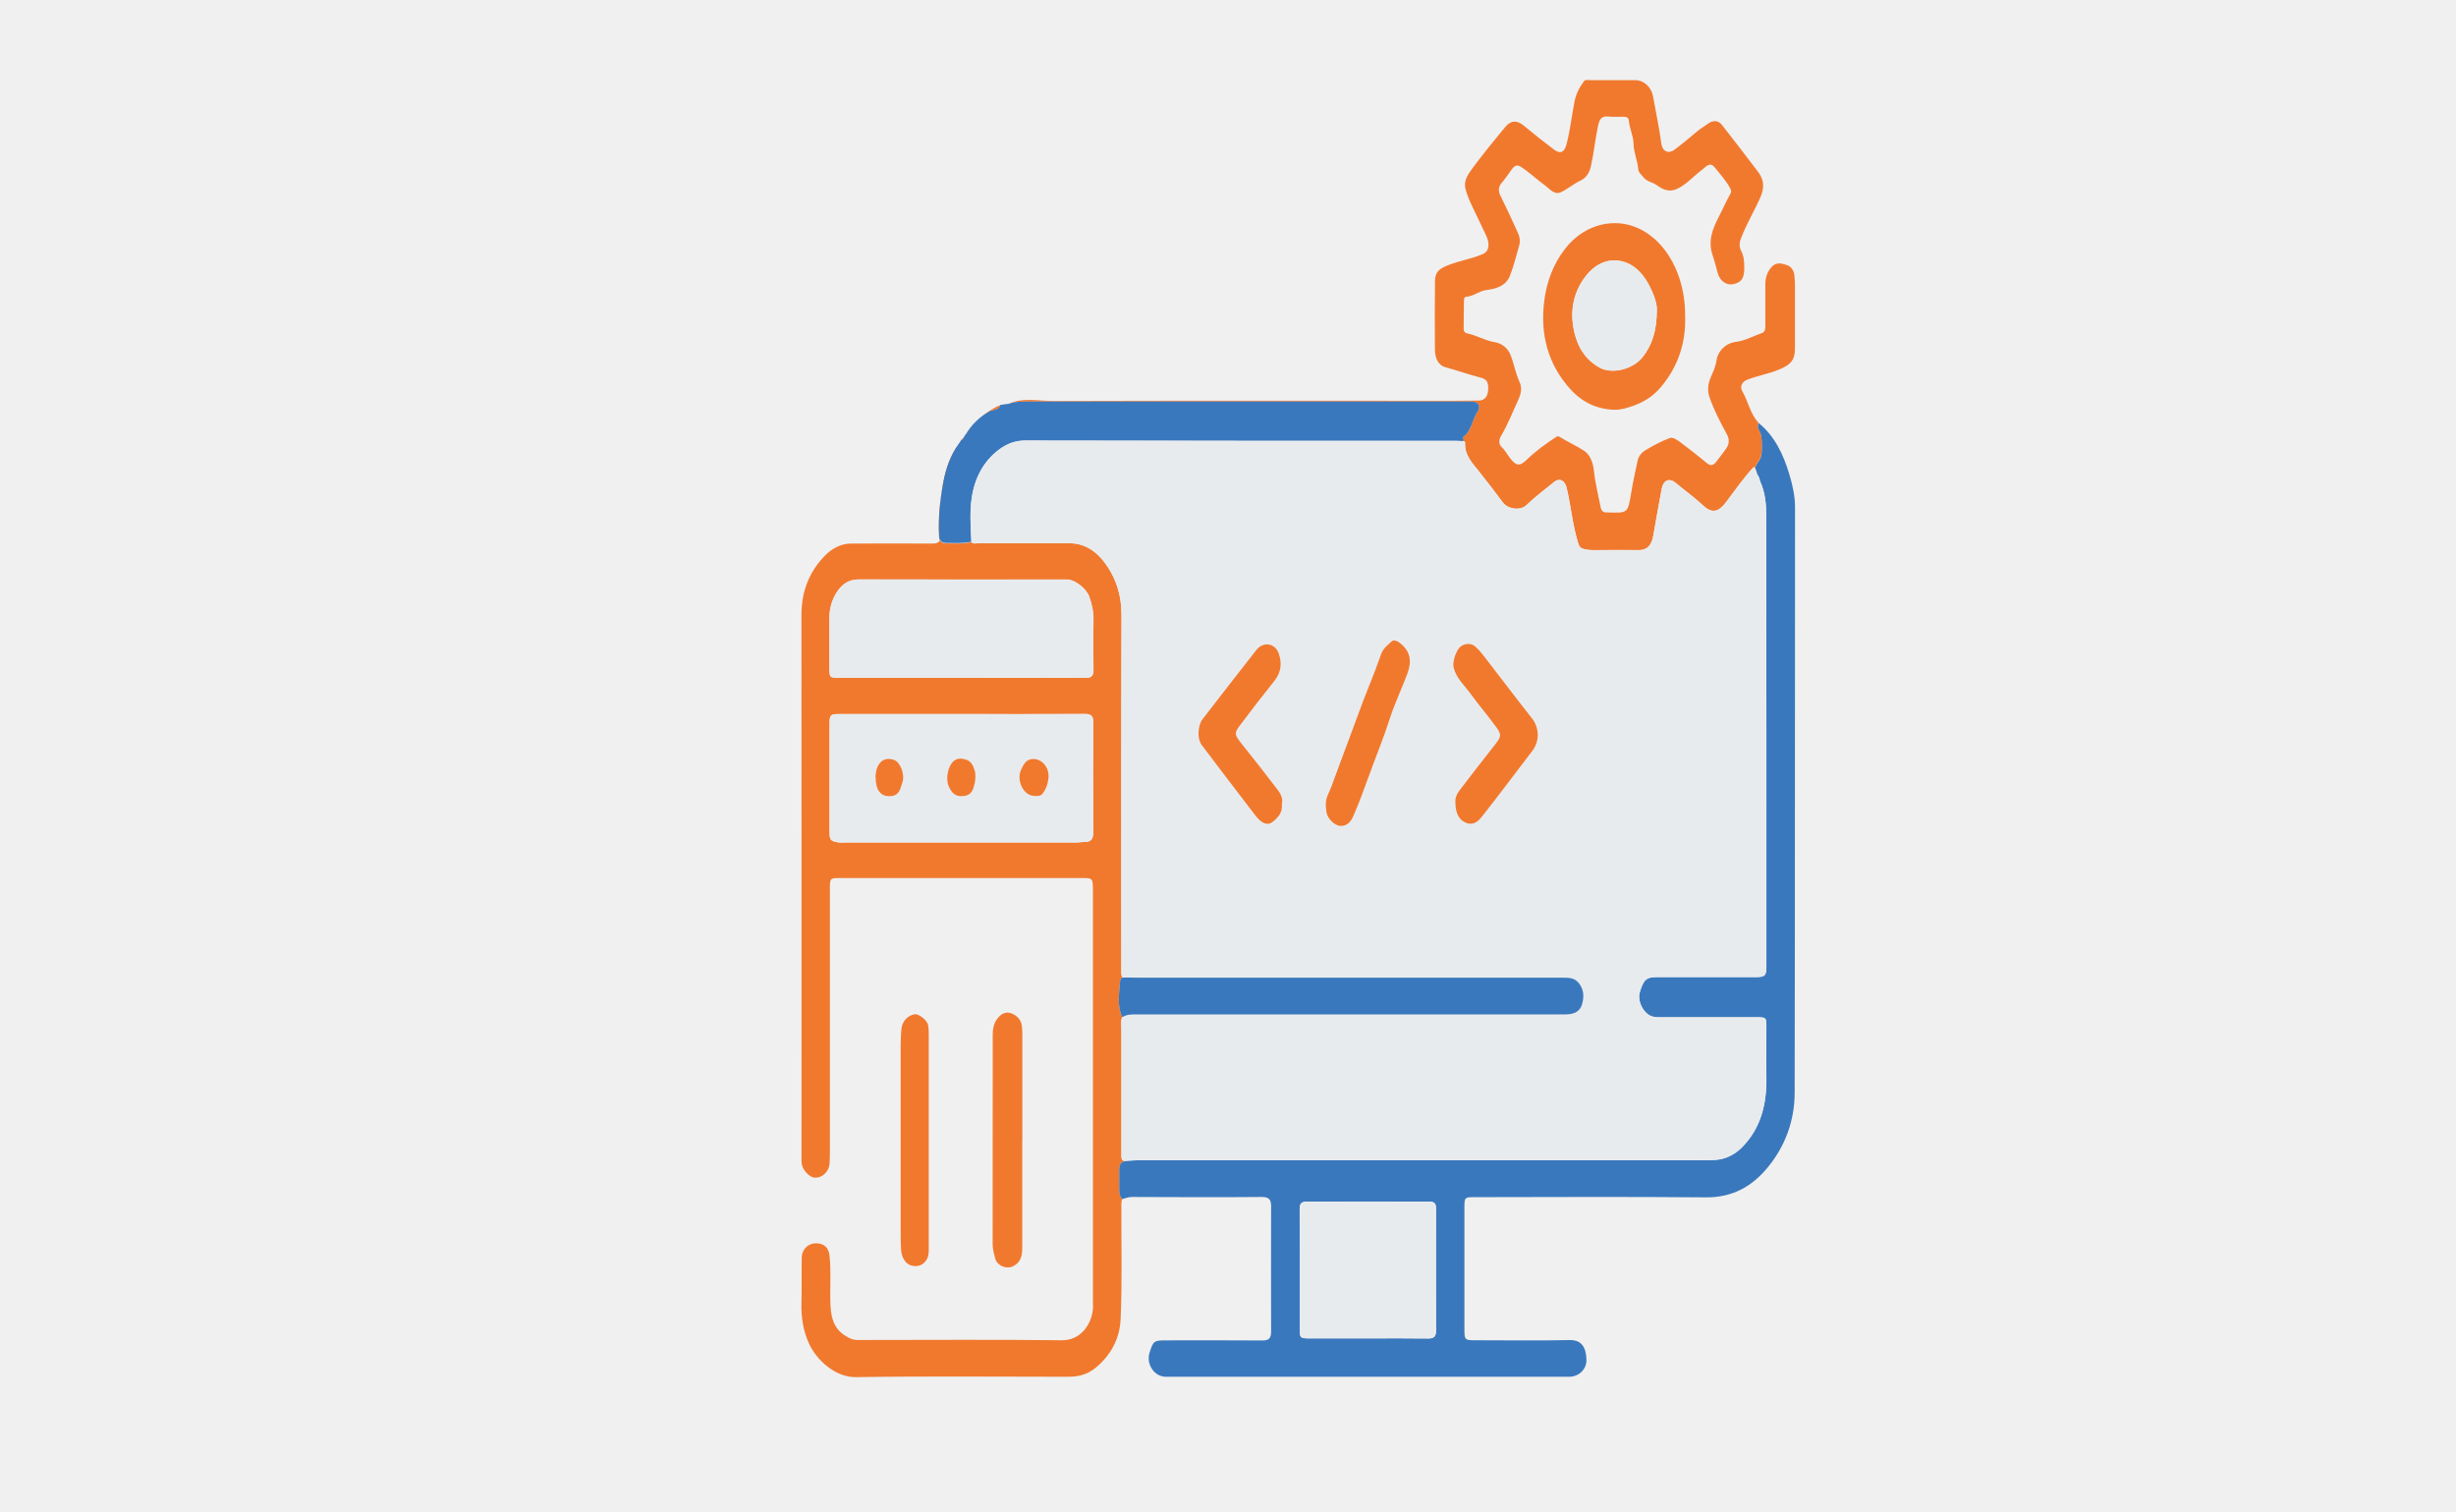
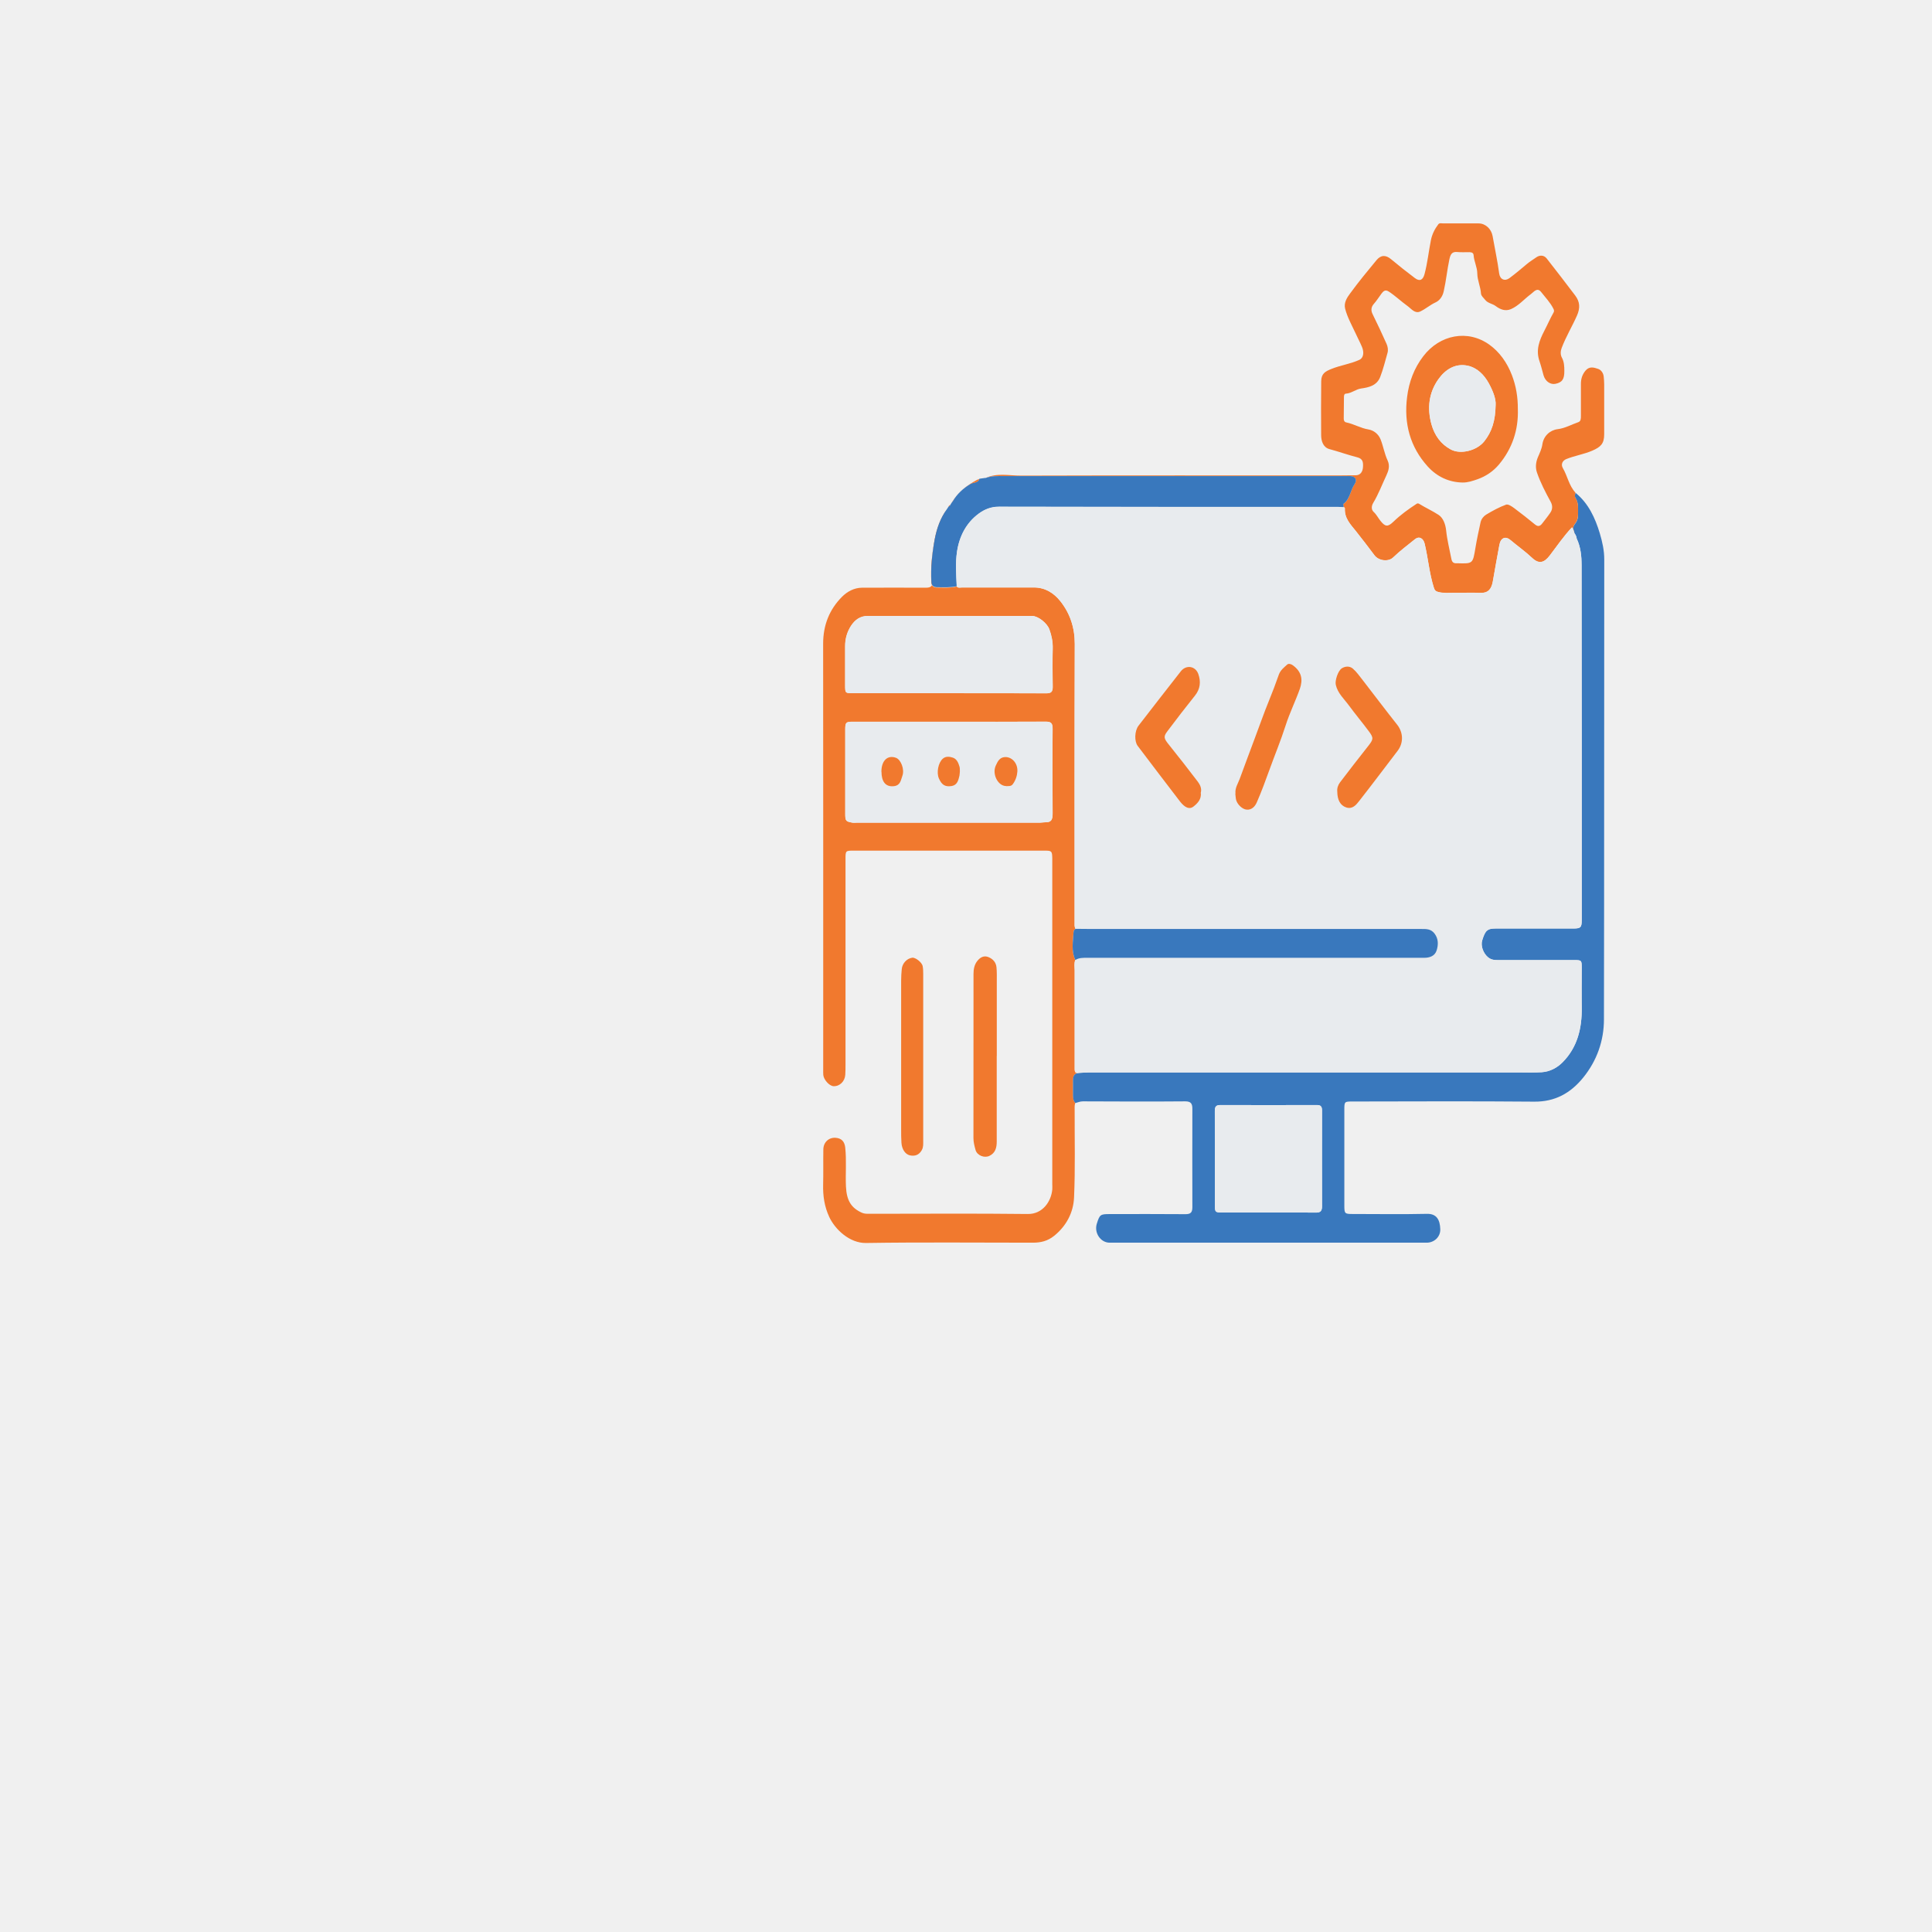
- <svg xmlns="http://www.w3.org/2000/svg" width="65" height="40" viewBox="0 0 65 40" fill="none">
-   <g id="Desktop App icon" clip-path="url(#clip0_438_924)">
+ <svg xmlns="http://www.w3.org/2000/svg" width="48" height="48" viewBox="0 0 48 48" fill="none">
+   <g id="Desktop App icon" transform="scale(0.738,0.738) translate(6.5,5.4)">
    <path id="Vector" d="M29.698 31.73C29.67 31.814 29.678 31.902 29.678 31.989C29.675 32.962 29.701 33.938 29.658 34.911C29.635 35.424 29.4 35.869 28.991 36.202C28.768 36.382 28.536 36.435 28.27 36.435C26.397 36.435 24.524 36.416 22.651 36.445C22.108 36.453 21.613 35.993 21.416 35.567C21.254 35.218 21.201 34.858 21.211 34.478C21.221 34.081 21.211 33.684 21.218 33.287C21.224 33.049 21.405 32.888 21.63 32.904C21.823 32.917 21.931 33.023 21.954 33.227C22.002 33.666 21.959 34.107 21.979 34.546C22.002 35.017 22.154 35.266 22.523 35.43C22.604 35.464 22.684 35.462 22.768 35.462C24.547 35.462 26.324 35.448 28.103 35.469C28.599 35.475 28.889 35.049 28.925 34.642C28.93 34.586 28.925 34.531 28.925 34.475C28.925 30.846 28.925 27.215 28.925 23.586C28.925 23.555 28.925 23.526 28.925 23.494C28.92 23.256 28.905 23.237 28.68 23.237C27.75 23.237 26.819 23.237 25.887 23.237C24.666 23.237 23.445 23.237 22.224 23.237C21.972 23.237 21.964 23.242 21.964 23.507C21.964 25.816 21.964 28.122 21.964 30.431C21.964 30.55 21.964 30.666 21.956 30.785C21.941 31.008 21.764 31.177 21.56 31.166C21.423 31.161 21.231 30.952 21.216 30.788C21.211 30.727 21.213 30.664 21.213 30.603C21.213 25.826 21.216 21.047 21.211 16.271C21.211 15.641 21.423 15.118 21.845 14.692C22.022 14.515 22.252 14.388 22.518 14.385C23.235 14.385 23.953 14.38 24.669 14.385C24.838 14.385 24.901 14.335 24.896 14.155C24.888 13.771 24.855 13.385 24.931 13.01C24.972 12.809 25.012 12.6 25.083 12.399C25.161 12.174 25.25 11.96 25.371 11.756C25.154 12.052 25.035 12.399 24.967 12.753C24.876 13.229 24.825 13.716 24.853 14.205C24.861 14.348 24.947 14.38 25.055 14.38C25.273 14.38 25.492 14.398 25.707 14.345C25.76 14.404 25.831 14.377 25.892 14.377C26.698 14.377 27.504 14.377 28.308 14.377C28.682 14.377 28.978 14.56 29.203 14.845C29.524 15.255 29.683 15.729 29.683 16.276C29.673 19.402 29.678 22.526 29.678 25.652C29.678 25.726 29.668 25.803 29.708 25.869C29.66 25.893 29.643 25.94 29.64 25.99C29.622 26.302 29.559 26.617 29.701 26.919C29.655 27.032 29.68 27.151 29.68 27.268C29.68 28.355 29.68 29.442 29.68 30.529C29.68 30.635 29.665 30.754 29.83 30.719C29.691 30.722 29.628 30.807 29.625 30.944C29.622 31.098 29.625 31.251 29.625 31.404C29.625 31.518 29.617 31.637 29.701 31.73H29.698ZM25.452 18.897C24.368 18.897 23.283 18.897 22.199 18.897C21.979 18.897 21.954 18.924 21.954 19.156C21.954 20.101 21.954 21.042 21.954 21.986C21.954 22.24 21.969 22.256 22.204 22.296C22.245 22.304 22.288 22.296 22.328 22.296C24.385 22.296 26.443 22.296 28.498 22.296C28.561 22.296 28.629 22.28 28.69 22.282C28.93 22.288 28.937 22.14 28.935 21.947C28.93 21.01 28.927 20.074 28.935 19.135C28.935 18.945 28.879 18.892 28.702 18.894C27.618 18.902 26.534 18.897 25.45 18.897H25.452ZM25.457 17.937C26.549 17.937 27.638 17.937 28.73 17.94C28.887 17.94 28.94 17.884 28.937 17.723C28.932 17.294 28.927 16.866 28.937 16.437C28.945 16.207 28.899 15.996 28.824 15.787C28.748 15.575 28.442 15.337 28.247 15.337C26.405 15.337 24.56 15.337 22.717 15.335C22.457 15.335 22.282 15.464 22.146 15.67C22.015 15.874 21.949 16.102 21.949 16.35C21.949 16.792 21.949 17.231 21.949 17.672C21.949 17.929 21.956 17.937 22.197 17.937C23.281 17.937 24.365 17.937 25.452 17.937H25.457Z" fill="#F1792E" />
    <path id="Vector_2" d="M29.698 31.73C29.615 31.637 29.622 31.518 29.622 31.404C29.622 31.251 29.62 31.098 29.622 30.944C29.625 30.807 29.688 30.725 29.827 30.719C29.941 30.714 30.052 30.703 30.163 30.703C34.993 30.703 39.826 30.703 44.656 30.703C44.904 30.703 45.154 30.711 45.402 30.696C45.672 30.677 45.917 30.55 46.104 30.362C46.6 29.863 46.759 29.222 46.749 28.521C46.741 28.075 46.749 27.628 46.749 27.181C46.749 26.929 46.741 26.921 46.499 26.921C45.639 26.921 44.78 26.921 43.92 26.921C43.794 26.921 43.688 26.911 43.582 26.816C43.438 26.689 43.342 26.448 43.397 26.263C43.498 25.924 43.572 25.858 43.855 25.858C44.727 25.858 45.596 25.858 46.468 25.858C46.713 25.858 46.749 25.821 46.749 25.573C46.749 21.59 46.751 17.606 46.744 13.623C46.744 13.325 46.713 13.018 46.582 12.737H46.58C46.572 12.669 46.547 12.608 46.506 12.555C46.428 12.441 46.451 12.327 46.526 12.23C46.605 12.132 46.627 12.026 46.625 11.904C46.622 11.719 46.648 11.534 46.539 11.367C46.504 11.312 46.524 11.248 46.536 11.188C46.971 11.537 47.201 12.034 47.358 12.557C47.441 12.838 47.51 13.134 47.507 13.444C47.502 18.601 47.507 23.756 47.497 28.913C47.497 29.64 47.259 30.307 46.802 30.873C46.37 31.407 45.844 31.693 45.151 31.687C43.107 31.669 41.062 31.679 39.015 31.682C38.764 31.682 38.757 31.69 38.757 31.954C38.757 33.034 38.757 34.113 38.757 35.194C38.757 35.451 38.775 35.469 39.02 35.469C39.861 35.469 40.703 35.483 41.545 35.464C41.848 35.459 41.979 35.644 41.987 35.988C41.992 36.236 41.787 36.435 41.527 36.435C38.421 36.435 35.314 36.435 32.208 36.435C31.758 36.435 31.306 36.435 30.856 36.435C30.55 36.435 30.328 36.102 30.424 35.797C30.52 35.491 30.542 35.472 30.851 35.472C31.705 35.472 32.559 35.467 33.411 35.475C33.586 35.475 33.641 35.414 33.641 35.239C33.636 34.134 33.641 33.031 33.641 31.925C33.641 31.756 33.593 31.677 33.404 31.677C32.254 31.687 31.104 31.682 29.953 31.677C29.86 31.677 29.784 31.714 29.698 31.735V31.73ZM36.219 35.419C36.748 35.419 37.273 35.414 37.801 35.422C37.961 35.422 38.006 35.364 38.006 35.205C38.004 34.131 38.004 33.06 38.006 31.986C38.006 31.851 37.963 31.799 37.832 31.801C36.748 31.804 35.663 31.804 34.579 31.801C34.44 31.801 34.394 31.857 34.397 32C34.402 33.06 34.397 34.121 34.399 35.181C34.399 35.403 34.415 35.416 34.637 35.419C35.165 35.419 35.691 35.419 36.219 35.419Z" fill="#3978BD" />
    <path id="Vector_3" d="M46.537 11.182C46.524 11.243 46.504 11.306 46.539 11.362C46.648 11.529 46.623 11.716 46.625 11.899C46.625 12.021 46.605 12.126 46.526 12.224C46.451 12.319 46.428 12.436 46.506 12.55C46.494 12.475 46.468 12.407 46.42 12.351C46.14 12.65 45.915 12.981 45.675 13.295C45.485 13.547 45.308 13.594 45.083 13.383C44.853 13.166 44.595 12.986 44.355 12.782C44.184 12.637 44.024 12.7 43.979 12.93C43.898 13.346 43.83 13.764 43.754 14.181C43.708 14.425 43.6 14.562 43.359 14.557C43.069 14.549 42.778 14.557 42.487 14.554C42.298 14.552 42.108 14.575 41.921 14.528C41.838 14.507 41.797 14.472 41.77 14.38C41.618 13.898 41.578 13.39 41.461 12.901C41.418 12.719 41.277 12.637 41.138 12.748C40.89 12.949 40.632 13.139 40.4 13.364C40.236 13.523 39.909 13.475 39.773 13.293C39.566 13.018 39.358 12.743 39.144 12.475C38.964 12.251 38.757 12.044 38.775 11.716C38.775 11.685 38.747 11.664 38.711 11.677C38.767 11.648 38.691 11.592 38.729 11.563C38.949 11.402 38.957 11.113 39.098 10.904C39.199 10.759 39.133 10.64 38.962 10.629C38.908 10.627 38.855 10.629 38.802 10.629C34.963 10.629 31.124 10.629 27.285 10.629C27.077 10.629 26.872 10.619 26.673 10.695C27.065 10.508 27.479 10.614 27.881 10.611C31.419 10.6 34.961 10.606 38.499 10.606C38.711 10.606 38.926 10.603 39.139 10.6C39.288 10.6 39.381 10.492 39.386 10.304C39.391 10.161 39.381 10.042 39.192 9.995C38.878 9.915 38.572 9.804 38.259 9.72C38.049 9.664 37.976 9.458 37.976 9.241C37.973 8.638 37.971 8.037 37.978 7.434C37.983 7.181 38.105 7.106 38.33 7.017C38.636 6.895 38.964 6.85 39.262 6.715C39.394 6.657 39.434 6.477 39.351 6.279C39.28 6.112 39.194 5.951 39.118 5.784C38.997 5.525 38.858 5.276 38.785 4.996C38.732 4.79 38.848 4.618 38.954 4.475C39.235 4.091 39.535 3.726 39.839 3.359C39.99 3.176 40.155 3.179 40.331 3.327C40.594 3.547 40.862 3.758 41.133 3.962C41.294 4.083 41.403 4.028 41.456 3.83C41.557 3.454 41.595 3.068 41.671 2.687C41.712 2.483 41.8 2.311 41.919 2.153C41.959 2.097 42.03 2.121 42.086 2.121C42.482 2.121 42.879 2.121 43.276 2.121C43.509 2.121 43.706 2.306 43.749 2.55C43.822 2.967 43.913 3.38 43.969 3.803C43.996 4.007 44.158 4.081 44.317 3.962C44.52 3.811 44.714 3.647 44.909 3.483C45.005 3.401 45.114 3.34 45.215 3.266C45.323 3.187 45.47 3.176 45.569 3.301C45.895 3.713 46.213 4.134 46.532 4.552C46.688 4.761 46.701 4.967 46.59 5.221C46.428 5.588 46.218 5.932 46.074 6.313C46.031 6.424 46.029 6.54 46.079 6.636C46.157 6.781 46.163 6.932 46.163 7.085C46.167 7.368 46.087 7.477 45.859 7.522C45.7 7.553 45.523 7.445 45.462 7.231C45.419 7.072 45.379 6.913 45.326 6.757C45.197 6.382 45.321 6.062 45.49 5.736C45.596 5.533 45.687 5.319 45.801 5.12C45.824 5.078 45.819 5.041 45.798 4.999C45.692 4.784 45.528 4.618 45.384 4.433C45.25 4.261 45.139 4.425 45.04 4.499C44.813 4.665 44.628 4.893 44.365 5.007C44.178 5.086 44.007 5.02 43.852 4.903C43.741 4.819 43.587 4.813 43.493 4.689C43.443 4.623 43.364 4.567 43.357 4.48C43.342 4.25 43.236 4.039 43.233 3.808C43.231 3.592 43.124 3.404 43.109 3.192C43.104 3.105 43.033 3.092 42.965 3.089C42.829 3.089 42.692 3.097 42.556 3.084C42.374 3.065 42.326 3.176 42.293 3.332C42.217 3.687 42.184 4.049 42.103 4.406C42.063 4.591 41.957 4.724 41.82 4.784C41.638 4.869 41.489 5.004 41.312 5.086C41.133 5.17 41.011 4.993 40.883 4.901C40.668 4.747 40.476 4.56 40.251 4.414C40.127 4.332 40.061 4.414 40.003 4.491C39.917 4.607 39.841 4.729 39.745 4.837C39.662 4.932 39.644 5.049 39.71 5.178C39.871 5.506 40.028 5.837 40.177 6.173C40.218 6.265 40.24 6.377 40.21 6.482C40.134 6.752 40.066 7.027 39.965 7.289C39.854 7.58 39.581 7.643 39.326 7.678C39.139 7.704 38.997 7.842 38.81 7.852C38.752 7.855 38.744 7.918 38.744 7.969C38.742 8.209 38.739 8.453 38.737 8.693C38.737 8.754 38.757 8.807 38.82 8.82C39.078 8.873 39.308 9.016 39.571 9.058C39.745 9.087 39.907 9.212 39.978 9.394C40.069 9.624 40.109 9.878 40.213 10.1C40.301 10.288 40.24 10.457 40.175 10.598C40.028 10.91 39.907 11.235 39.73 11.529C39.669 11.629 39.657 11.756 39.745 11.835C39.841 11.923 39.894 12.036 39.973 12.134C40.137 12.341 40.223 12.343 40.412 12.161C40.65 11.931 40.915 11.74 41.191 11.56C41.219 11.542 41.246 11.544 41.274 11.56C41.489 11.693 41.719 11.796 41.929 11.933C42.086 12.036 42.161 12.248 42.184 12.454C42.217 12.782 42.3 13.097 42.361 13.417C42.381 13.523 42.432 13.568 42.531 13.562C42.543 13.562 42.553 13.562 42.566 13.562C43.087 13.578 43.081 13.578 43.17 13.047C43.218 12.756 43.281 12.467 43.344 12.179C43.37 12.068 43.448 11.976 43.531 11.925C43.746 11.796 43.969 11.674 44.201 11.589C44.272 11.563 44.396 11.648 44.477 11.708C44.717 11.886 44.949 12.071 45.179 12.259C45.28 12.341 45.351 12.312 45.419 12.222C45.51 12.102 45.609 11.983 45.692 11.859C45.771 11.743 45.771 11.616 45.703 11.492C45.528 11.172 45.359 10.849 45.24 10.502C45.187 10.346 45.2 10.169 45.27 10C45.331 9.857 45.402 9.714 45.425 9.553C45.465 9.278 45.68 9.08 45.938 9.048C46.183 9.019 46.403 8.892 46.635 8.812C46.721 8.783 46.721 8.688 46.721 8.606C46.721 8.246 46.721 7.887 46.721 7.527C46.721 7.358 46.764 7.21 46.878 7.075C47.012 6.919 47.166 6.974 47.302 7.019C47.398 7.051 47.477 7.154 47.489 7.281C47.497 7.368 47.505 7.453 47.505 7.54C47.505 8.098 47.505 8.656 47.505 9.217C47.505 9.54 47.388 9.646 47.108 9.77C46.822 9.894 46.516 9.939 46.233 10.053C46.099 10.106 46.039 10.233 46.114 10.36C46.269 10.624 46.319 10.949 46.534 11.18L46.537 11.182Z" fill="#F1792E" />
    <path id="Vector_4" d="M26.675 10.693C26.875 10.619 27.082 10.627 27.287 10.627C31.126 10.627 34.966 10.627 38.805 10.627C38.858 10.627 38.911 10.627 38.964 10.627C39.136 10.64 39.199 10.756 39.101 10.902C38.959 11.111 38.949 11.399 38.732 11.56C38.694 11.589 38.77 11.645 38.714 11.674C38.661 11.671 38.608 11.664 38.555 11.664C34.748 11.664 30.942 11.664 27.135 11.655C26.87 11.655 26.653 11.74 26.453 11.886C26.031 12.195 25.796 12.65 25.72 13.166C25.662 13.549 25.692 13.946 25.71 14.335C25.495 14.385 25.275 14.369 25.058 14.369C24.949 14.369 24.863 14.337 24.856 14.195C24.828 13.705 24.881 13.219 24.969 12.743C25.038 12.388 25.156 12.042 25.374 11.745C25.396 11.711 25.422 11.674 25.445 11.637C25.477 11.655 25.472 11.618 25.485 11.608C25.51 11.568 25.535 11.526 25.561 11.486C25.561 11.492 25.561 11.494 25.561 11.499C25.563 11.494 25.566 11.489 25.568 11.484C25.72 11.227 25.925 11.039 26.175 10.889C26.271 10.83 26.423 10.867 26.471 10.717C26.539 10.706 26.607 10.698 26.675 10.688V10.693Z" fill="#3978BD" />
    <path id="Vector_5" d="M44.598 8.363C44.623 9.074 44.408 9.704 43.964 10.235C43.774 10.463 43.531 10.63 43.243 10.733C43.074 10.791 42.917 10.846 42.738 10.844C42.275 10.836 41.878 10.648 41.567 10.307C40.971 9.651 40.756 8.855 40.87 7.964C40.933 7.456 41.107 6.993 41.416 6.591C41.967 5.869 42.912 5.676 43.648 6.21C43.986 6.456 44.236 6.808 44.398 7.228C44.54 7.599 44.6 7.974 44.598 8.366V8.363ZM43.85 8.231C43.865 8.04 43.764 7.765 43.622 7.509C43.463 7.218 43.228 6.982 42.915 6.914C42.5 6.824 42.161 7.033 41.921 7.371C41.6 7.826 41.54 8.347 41.691 8.889C41.795 9.262 42.01 9.556 42.341 9.733C42.677 9.913 43.223 9.767 43.468 9.458C43.723 9.135 43.842 8.765 43.85 8.233V8.231Z" fill="#F1792E" />
    <path id="Vector_6" d="M27.055 30.145C27.055 31.105 27.055 32.068 27.055 33.028C27.055 33.235 27.012 33.414 26.809 33.512C26.642 33.594 26.395 33.502 26.342 33.314C26.306 33.184 26.271 33.055 26.271 32.914C26.271 31.074 26.271 29.233 26.273 27.39C26.273 27.233 26.299 27.075 26.407 26.943C26.509 26.818 26.63 26.765 26.769 26.818C26.918 26.876 27.032 26.993 27.047 27.167C27.062 27.334 27.057 27.501 27.057 27.67C27.057 28.495 27.057 29.32 27.057 30.143L27.055 30.145Z" fill="#F1792E" />
    <path id="Vector_7" d="M24.58 30.174C24.58 31.119 24.58 32.06 24.58 33.005C24.58 33.11 24.588 33.216 24.535 33.314C24.444 33.48 24.305 33.533 24.128 33.494C23.976 33.457 23.862 33.293 23.847 33.071C23.837 32.922 23.837 32.774 23.837 32.624C23.837 30.955 23.837 29.286 23.837 27.617C23.837 27.487 23.845 27.358 23.857 27.228C23.875 27.03 24.026 26.869 24.209 26.842C24.317 26.826 24.54 26.998 24.562 27.128C24.578 27.212 24.58 27.3 24.58 27.387C24.58 28.318 24.58 29.249 24.58 30.18V30.174Z" fill="#F1792E" />
    <path id="Vector_8" d="M26.468 10.722C26.423 10.87 26.271 10.836 26.172 10.894C25.92 11.045 25.715 11.232 25.566 11.489C25.563 11.494 25.561 11.499 25.558 11.505C25.558 11.499 25.558 11.497 25.558 11.492C25.76 11.158 26.054 10.941 26.377 10.762C26.407 10.746 26.44 10.735 26.471 10.722H26.468Z" fill="#F1792E" />
    <path id="Vector_9" d="M25.48 11.613C25.467 11.624 25.472 11.661 25.439 11.642C25.457 11.637 25.444 11.589 25.48 11.613Z" fill="#F1792E" />
    <path id="Vector_10" d="M25.707 14.343C25.69 13.951 25.659 13.555 25.717 13.174C25.796 12.655 26.028 12.203 26.45 11.894C26.65 11.748 26.867 11.661 27.133 11.664C30.939 11.672 34.746 11.669 38.552 11.672C38.605 11.672 38.658 11.68 38.711 11.682C38.747 11.669 38.777 11.687 38.775 11.722C38.759 12.05 38.964 12.256 39.144 12.481C39.358 12.748 39.566 13.023 39.773 13.298C39.909 13.481 40.236 13.526 40.4 13.37C40.632 13.147 40.89 12.957 41.138 12.753C41.274 12.642 41.418 12.724 41.461 12.907C41.578 13.396 41.618 13.904 41.77 14.385C41.797 14.478 41.838 14.512 41.921 14.533C42.108 14.584 42.298 14.557 42.487 14.56C42.778 14.565 43.069 14.557 43.359 14.562C43.6 14.568 43.708 14.433 43.754 14.187C43.83 13.769 43.898 13.351 43.979 12.936C44.024 12.706 44.183 12.64 44.355 12.788C44.595 12.991 44.853 13.171 45.083 13.388C45.308 13.6 45.485 13.552 45.675 13.301C45.915 12.983 46.14 12.653 46.42 12.357C46.468 12.409 46.491 12.478 46.506 12.555C46.547 12.608 46.575 12.669 46.58 12.737C46.577 12.74 46.575 12.745 46.572 12.748C46.575 12.745 46.58 12.743 46.582 12.737C46.714 13.018 46.744 13.325 46.744 13.623C46.751 17.607 46.749 21.59 46.749 25.573C46.749 25.821 46.714 25.858 46.468 25.858C45.596 25.858 44.727 25.858 43.855 25.858C43.572 25.858 43.498 25.924 43.397 26.263C43.342 26.451 43.44 26.691 43.582 26.816C43.688 26.908 43.797 26.922 43.921 26.922C44.78 26.922 45.639 26.922 46.499 26.922C46.744 26.922 46.749 26.929 46.749 27.181C46.749 27.628 46.744 28.075 46.749 28.522C46.759 29.223 46.6 29.863 46.104 30.362C45.917 30.553 45.672 30.68 45.402 30.696C45.154 30.712 44.904 30.704 44.656 30.704C39.826 30.704 34.993 30.704 30.163 30.704C30.052 30.704 29.938 30.714 29.827 30.719C29.663 30.754 29.678 30.635 29.678 30.529C29.678 29.442 29.678 28.355 29.678 27.268C29.678 27.152 29.653 27.033 29.698 26.919C29.82 26.84 29.956 26.845 30.093 26.845C32.066 26.845 34.041 26.845 36.012 26.845C37.819 26.845 39.626 26.845 41.434 26.845C41.628 26.845 41.803 26.787 41.863 26.591C41.919 26.408 41.929 26.21 41.792 26.03C41.669 25.866 41.512 25.874 41.35 25.874C37.652 25.874 33.955 25.874 30.257 25.874C30.072 25.874 29.89 25.872 29.706 25.869C29.665 25.8 29.675 25.726 29.675 25.652C29.675 22.526 29.671 19.402 29.681 16.276C29.681 15.729 29.524 15.255 29.2 14.845C28.975 14.56 28.68 14.377 28.306 14.377C27.499 14.377 26.693 14.377 25.889 14.377C25.826 14.377 25.758 14.401 25.705 14.345L25.707 14.343ZM38.519 21.246C38.519 21.534 38.625 21.714 38.82 21.777C39.027 21.846 39.151 21.693 39.255 21.563C39.695 21.005 40.119 20.434 40.551 19.87C40.756 19.606 40.741 19.254 40.534 18.99C40.145 18.498 39.768 17.995 39.381 17.498C39.275 17.36 39.174 17.21 39.042 17.101C38.941 17.014 38.792 17.017 38.671 17.093C38.545 17.175 38.436 17.506 38.469 17.649C38.534 17.937 38.749 18.122 38.911 18.344C39.126 18.641 39.364 18.916 39.578 19.209C39.75 19.445 39.735 19.487 39.556 19.714C39.237 20.116 38.924 20.524 38.613 20.931C38.542 21.024 38.504 21.137 38.519 21.241V21.246ZM33.924 21.277C33.957 21.137 33.899 21.016 33.823 20.918C33.51 20.5 33.186 20.09 32.86 19.685C32.678 19.458 32.658 19.402 32.8 19.215C33.105 18.812 33.411 18.41 33.727 18.016C33.907 17.792 33.932 17.546 33.838 17.289C33.74 17.017 33.429 16.972 33.249 17.199C32.772 17.808 32.299 18.419 31.826 19.029C31.692 19.201 31.68 19.556 31.799 19.712C32.271 20.336 32.746 20.96 33.222 21.582C33.383 21.793 33.543 21.857 33.672 21.756C33.818 21.64 33.952 21.502 33.922 21.277H33.924ZM35.092 21.314C35.097 21.375 35.1 21.439 35.112 21.5C35.142 21.666 35.325 21.843 35.476 21.854C35.651 21.867 35.757 21.74 35.817 21.605C35.972 21.251 36.105 20.886 36.237 20.524C36.419 20.019 36.624 19.524 36.788 19.014C36.922 18.596 37.119 18.199 37.266 17.784C37.372 17.485 37.334 17.218 37.031 16.996C36.962 16.945 36.879 16.932 36.836 16.972C36.73 17.072 36.608 17.157 36.555 17.313C36.454 17.607 36.343 17.895 36.227 18.18C36.052 18.606 35.903 19.045 35.739 19.474C35.567 19.921 35.405 20.373 35.239 20.823C35.18 20.981 35.077 21.127 35.097 21.312L35.092 21.314Z" fill="#E8EBEE" />
    <path id="Vector_11" d="M25.452 18.897C26.536 18.897 27.621 18.9 28.705 18.895C28.882 18.895 28.94 18.945 28.938 19.135C28.927 20.072 28.93 21.008 28.938 21.947C28.938 22.14 28.932 22.288 28.692 22.282C28.632 22.282 28.563 22.296 28.5 22.296C26.443 22.296 24.385 22.296 22.331 22.296C22.29 22.296 22.247 22.301 22.207 22.296C21.972 22.256 21.956 22.24 21.956 21.986C21.956 21.042 21.956 20.101 21.956 19.156C21.956 18.924 21.982 18.897 22.202 18.897C23.286 18.897 24.37 18.897 25.455 18.897H25.452ZM27.375 21.063C27.446 21.055 27.535 21.079 27.595 20.997C27.686 20.873 27.739 20.725 27.75 20.571C27.767 20.288 27.56 20.066 27.32 20.085C27.148 20.098 27.087 20.238 27.024 20.368C26.888 20.653 27.092 21.061 27.375 21.061V21.063ZM25.814 20.569C25.811 20.513 25.819 20.46 25.803 20.415C25.765 20.286 25.715 20.154 25.578 20.108C25.467 20.072 25.338 20.056 25.24 20.143C25.083 20.28 25.022 20.614 25.108 20.809C25.204 21.029 25.321 21.1 25.541 21.063C25.727 21.032 25.765 20.87 25.801 20.712C25.811 20.664 25.811 20.614 25.814 20.571V20.569ZM23.172 20.582C23.172 20.889 23.294 21.103 23.594 21.066C23.814 21.04 23.824 20.857 23.877 20.714C23.958 20.5 23.829 20.172 23.66 20.111C23.374 20.008 23.17 20.206 23.17 20.582H23.172Z" fill="#E8EBEE" />
    <path id="Vector_12" d="M25.457 17.937C24.373 17.937 23.288 17.937 22.202 17.937C21.962 17.937 21.954 17.929 21.954 17.672C21.954 17.231 21.954 16.792 21.954 16.35C21.954 16.102 22.02 15.874 22.151 15.67C22.285 15.464 22.459 15.335 22.722 15.335C24.565 15.34 26.41 15.337 28.253 15.337C28.447 15.337 28.753 15.575 28.829 15.787C28.905 15.996 28.948 16.21 28.942 16.437C28.93 16.866 28.935 17.294 28.942 17.723C28.942 17.881 28.892 17.94 28.735 17.94C27.643 17.934 26.554 17.937 25.462 17.937H25.457Z" fill="#E8EBEE" />
    <path id="Vector_13" d="M29.708 25.869C29.893 25.869 30.075 25.874 30.259 25.874C33.957 25.874 37.655 25.874 41.353 25.874C41.512 25.874 41.671 25.866 41.795 26.03C41.931 26.213 41.921 26.408 41.866 26.591C41.805 26.787 41.631 26.845 41.436 26.845C39.629 26.845 37.822 26.845 36.014 26.845C34.041 26.845 32.066 26.845 30.095 26.845C29.959 26.845 29.825 26.84 29.701 26.919C29.559 26.617 29.622 26.303 29.64 25.991C29.643 25.94 29.66 25.893 29.708 25.869Z" fill="#3978BD" />
    <path id="Vector_14" d="M36.219 35.419C35.691 35.419 35.165 35.419 34.637 35.419C34.415 35.419 34.399 35.406 34.399 35.181C34.399 34.12 34.399 33.06 34.397 31.999C34.397 31.857 34.44 31.801 34.579 31.801C35.663 31.804 36.748 31.804 37.832 31.801C37.963 31.801 38.006 31.851 38.006 31.986C38.001 33.06 38.001 34.131 38.006 35.205C38.006 35.361 37.958 35.424 37.801 35.422C37.273 35.414 36.748 35.419 36.219 35.419Z" fill="#E8EBEE" />
    <path id="Vector_15" d="M46.582 12.732C46.582 12.732 46.576 12.738 46.575 12.743C46.576 12.74 46.578 12.735 46.58 12.732H46.582Z" fill="#F1792E" />
    <path id="Vector_16" d="M43.85 8.231C43.842 8.765 43.723 9.135 43.468 9.455C43.223 9.765 42.68 9.91 42.341 9.73C42.01 9.553 41.795 9.259 41.691 8.886C41.54 8.344 41.6 7.823 41.921 7.368C42.161 7.03 42.5 6.821 42.915 6.911C43.228 6.98 43.463 7.215 43.622 7.506C43.764 7.765 43.865 8.04 43.85 8.228V8.231Z" fill="#E8EBEE" />
    <path id="Vector_17" d="M38.519 21.246C38.507 21.142 38.542 21.029 38.613 20.936C38.924 20.529 39.237 20.122 39.556 19.72C39.735 19.492 39.753 19.447 39.578 19.214C39.361 18.921 39.126 18.643 38.911 18.349C38.749 18.127 38.534 17.942 38.469 17.654C38.436 17.511 38.544 17.18 38.671 17.099C38.792 17.022 38.939 17.019 39.042 17.107C39.171 17.218 39.272 17.366 39.381 17.503C39.765 18 40.144 18.503 40.534 18.995C40.743 19.259 40.756 19.608 40.551 19.876C40.119 20.439 39.694 21.01 39.255 21.568C39.151 21.701 39.027 21.851 38.82 21.782C38.625 21.716 38.522 21.539 38.519 21.251V21.246Z" fill="#F1792E" />
    <path id="Vector_18" d="M33.924 21.277C33.955 21.502 33.821 21.64 33.674 21.756C33.545 21.857 33.388 21.793 33.224 21.581C32.746 20.96 32.274 20.336 31.801 19.712C31.682 19.556 31.695 19.201 31.829 19.029C32.302 18.418 32.774 17.807 33.252 17.199C33.431 16.972 33.742 17.017 33.841 17.289C33.932 17.546 33.909 17.791 33.73 18.016C33.414 18.41 33.105 18.812 32.802 19.215C32.66 19.402 32.678 19.458 32.863 19.685C33.189 20.093 33.512 20.503 33.826 20.918C33.899 21.016 33.96 21.14 33.927 21.277H33.924Z" fill="#F1792E" />
    <path id="Vector_19" d="M35.092 21.314C35.072 21.129 35.175 20.981 35.233 20.825C35.4 20.375 35.565 19.923 35.734 19.476C35.898 19.045 36.047 18.609 36.222 18.183C36.338 17.897 36.449 17.609 36.55 17.316C36.606 17.157 36.725 17.072 36.831 16.974C36.874 16.932 36.96 16.948 37.026 16.998C37.329 17.22 37.364 17.485 37.261 17.786C37.114 18.201 36.917 18.598 36.783 19.016C36.619 19.529 36.414 20.021 36.232 20.526C36.1 20.891 35.967 21.254 35.812 21.608C35.754 21.743 35.645 21.87 35.471 21.857C35.319 21.846 35.138 21.669 35.107 21.502C35.097 21.441 35.094 21.381 35.087 21.317L35.092 21.314Z" fill="#F1792E" />
    <path id="Vector_20" d="M27.375 21.063C27.092 21.063 26.89 20.656 27.024 20.37C27.085 20.241 27.145 20.103 27.32 20.087C27.56 20.069 27.767 20.288 27.75 20.574C27.739 20.727 27.689 20.873 27.595 21C27.535 21.082 27.446 21.058 27.375 21.066V21.063Z" fill="#F1792E" />
    <path id="Vector_21" d="M25.814 20.569C25.808 20.611 25.811 20.661 25.801 20.709C25.765 20.865 25.728 21.029 25.541 21.061C25.321 21.098 25.204 21.026 25.108 20.807C25.022 20.611 25.083 20.278 25.24 20.14C25.341 20.053 25.467 20.069 25.578 20.106C25.712 20.151 25.765 20.283 25.803 20.413C25.816 20.458 25.811 20.511 25.814 20.566V20.569Z" fill="#F1792E" />
    <path id="Vector_22" d="M23.172 20.582C23.172 20.206 23.377 20.008 23.663 20.111C23.829 20.172 23.958 20.5 23.88 20.714C23.827 20.857 23.817 21.039 23.597 21.066C23.296 21.103 23.175 20.889 23.175 20.582H23.172Z" fill="#F1792E" />
  </g>
  <defs>
-     <clipPath id="clip0_438_924">
-       <rect width="65" height="40" fill="white" />
-     </clipPath>
-   </defs>
+ 
+ </defs>
</svg>
